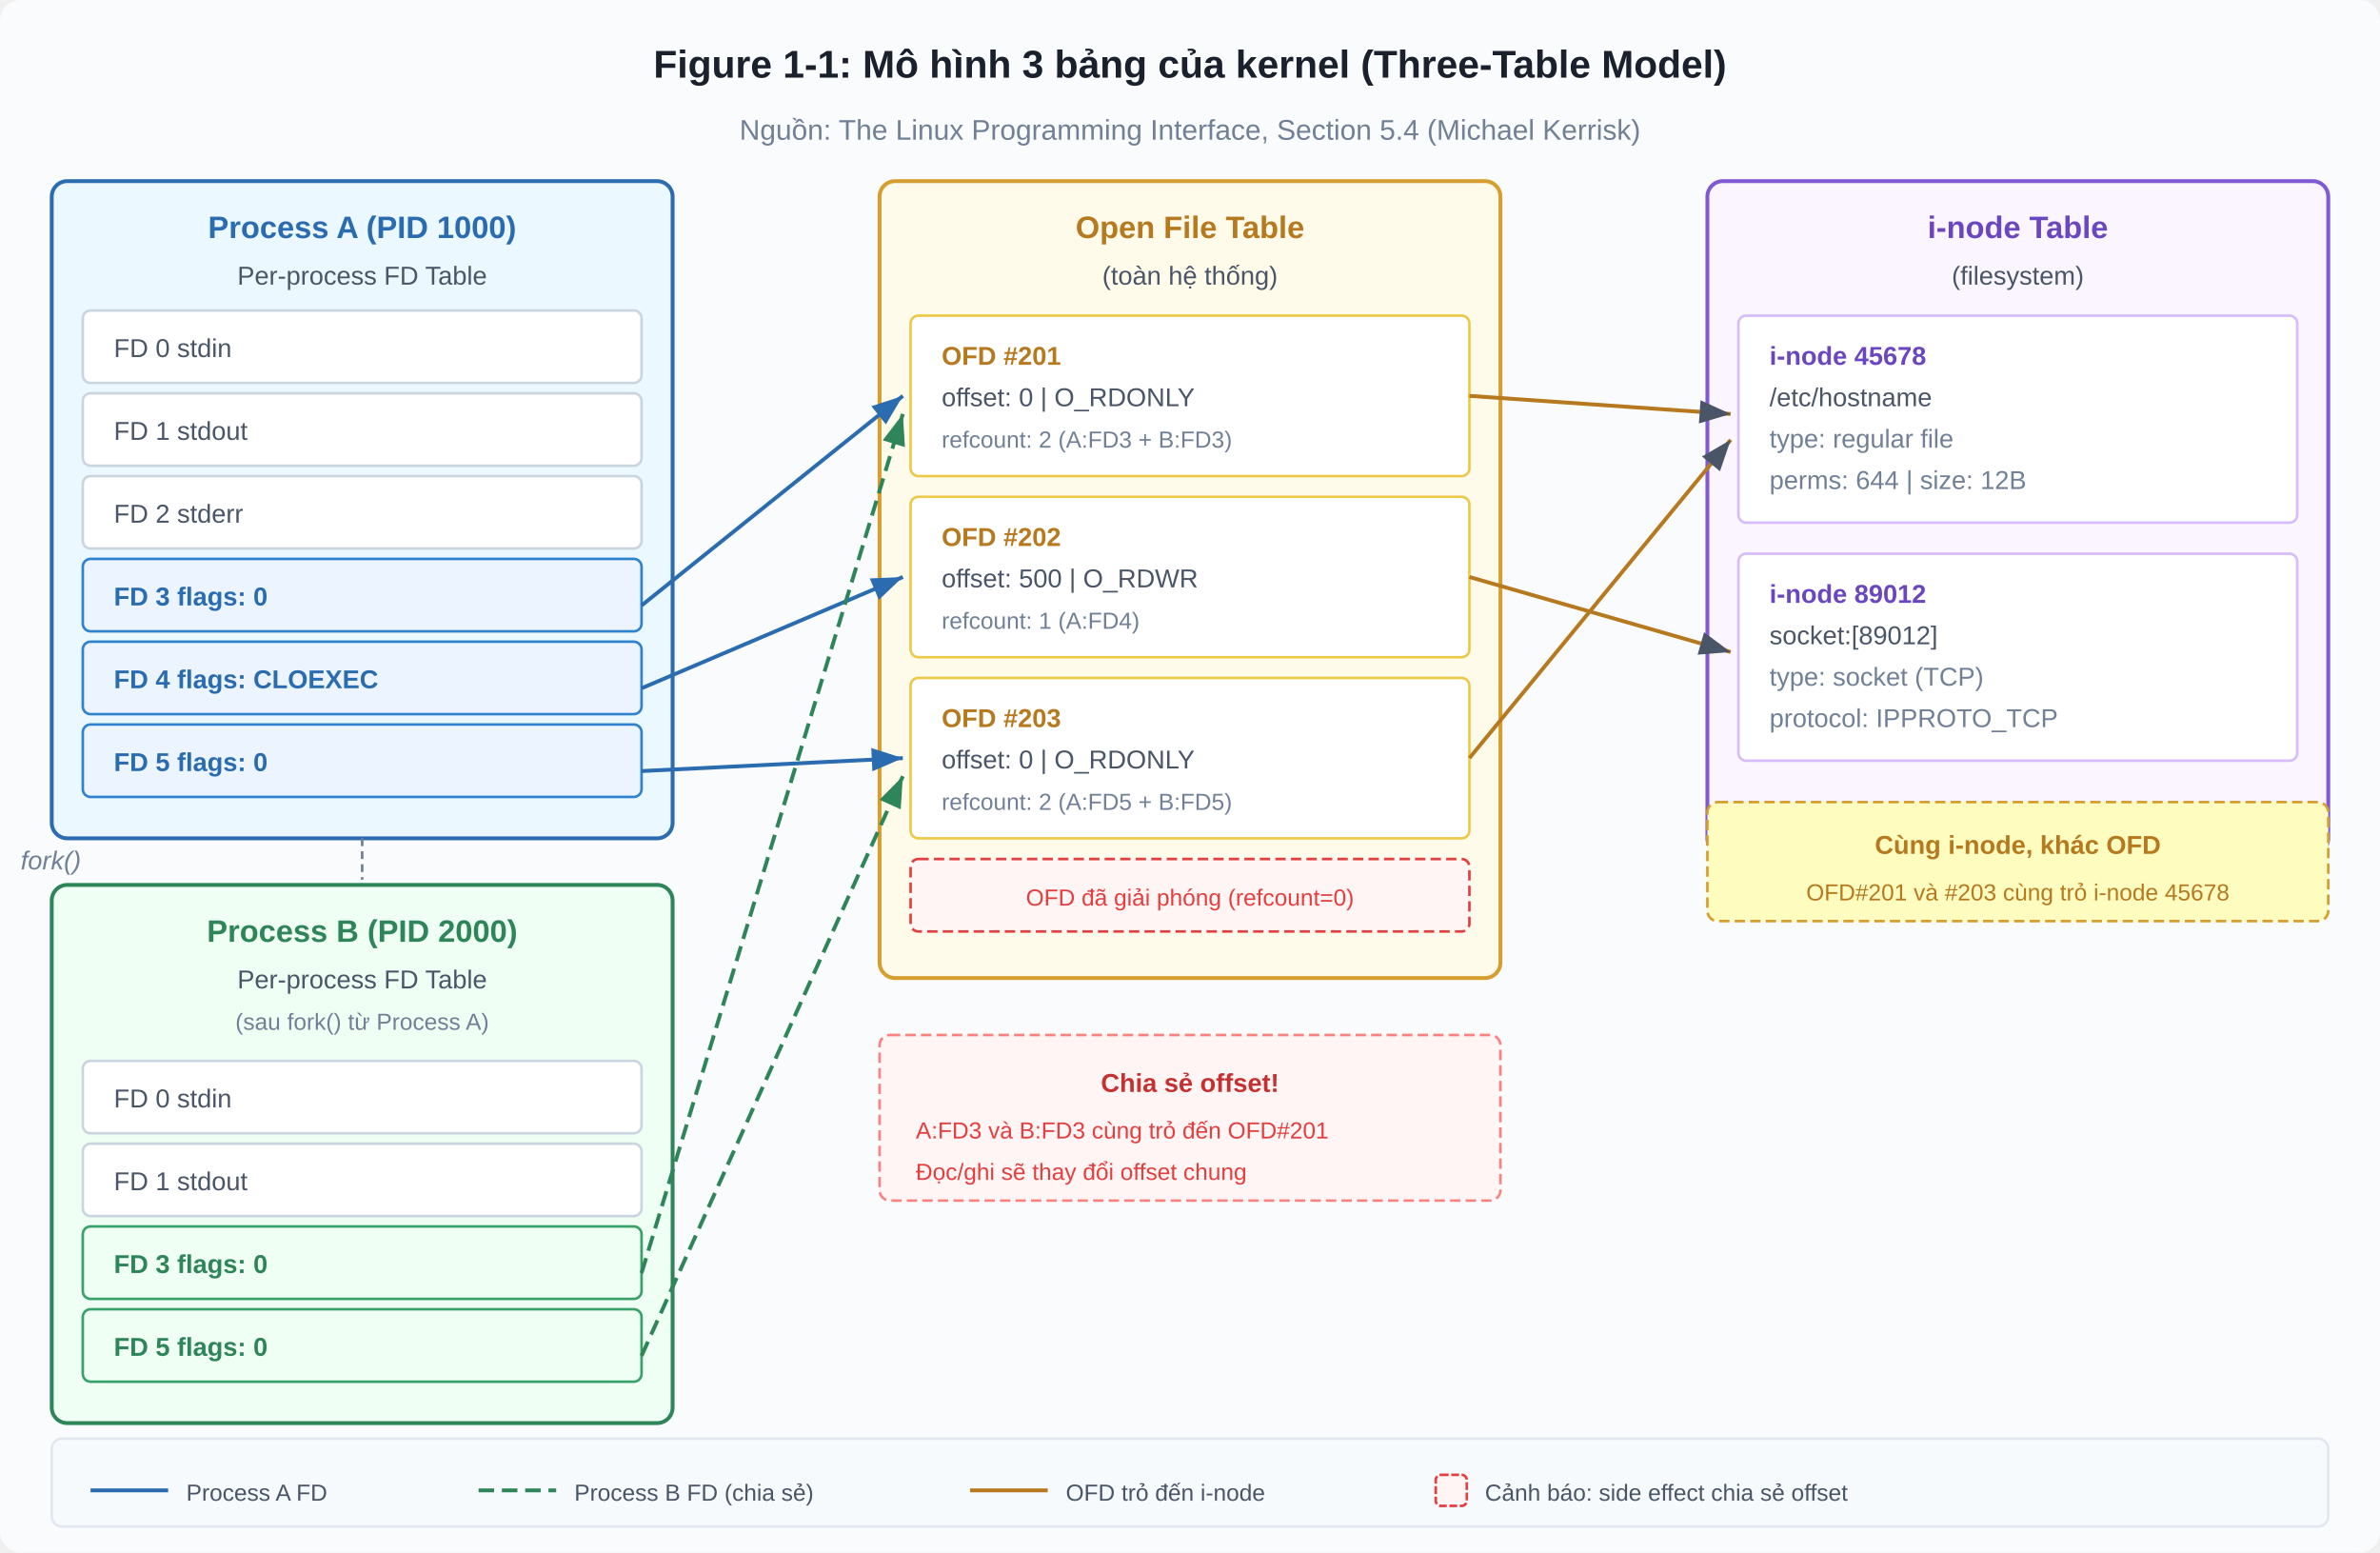
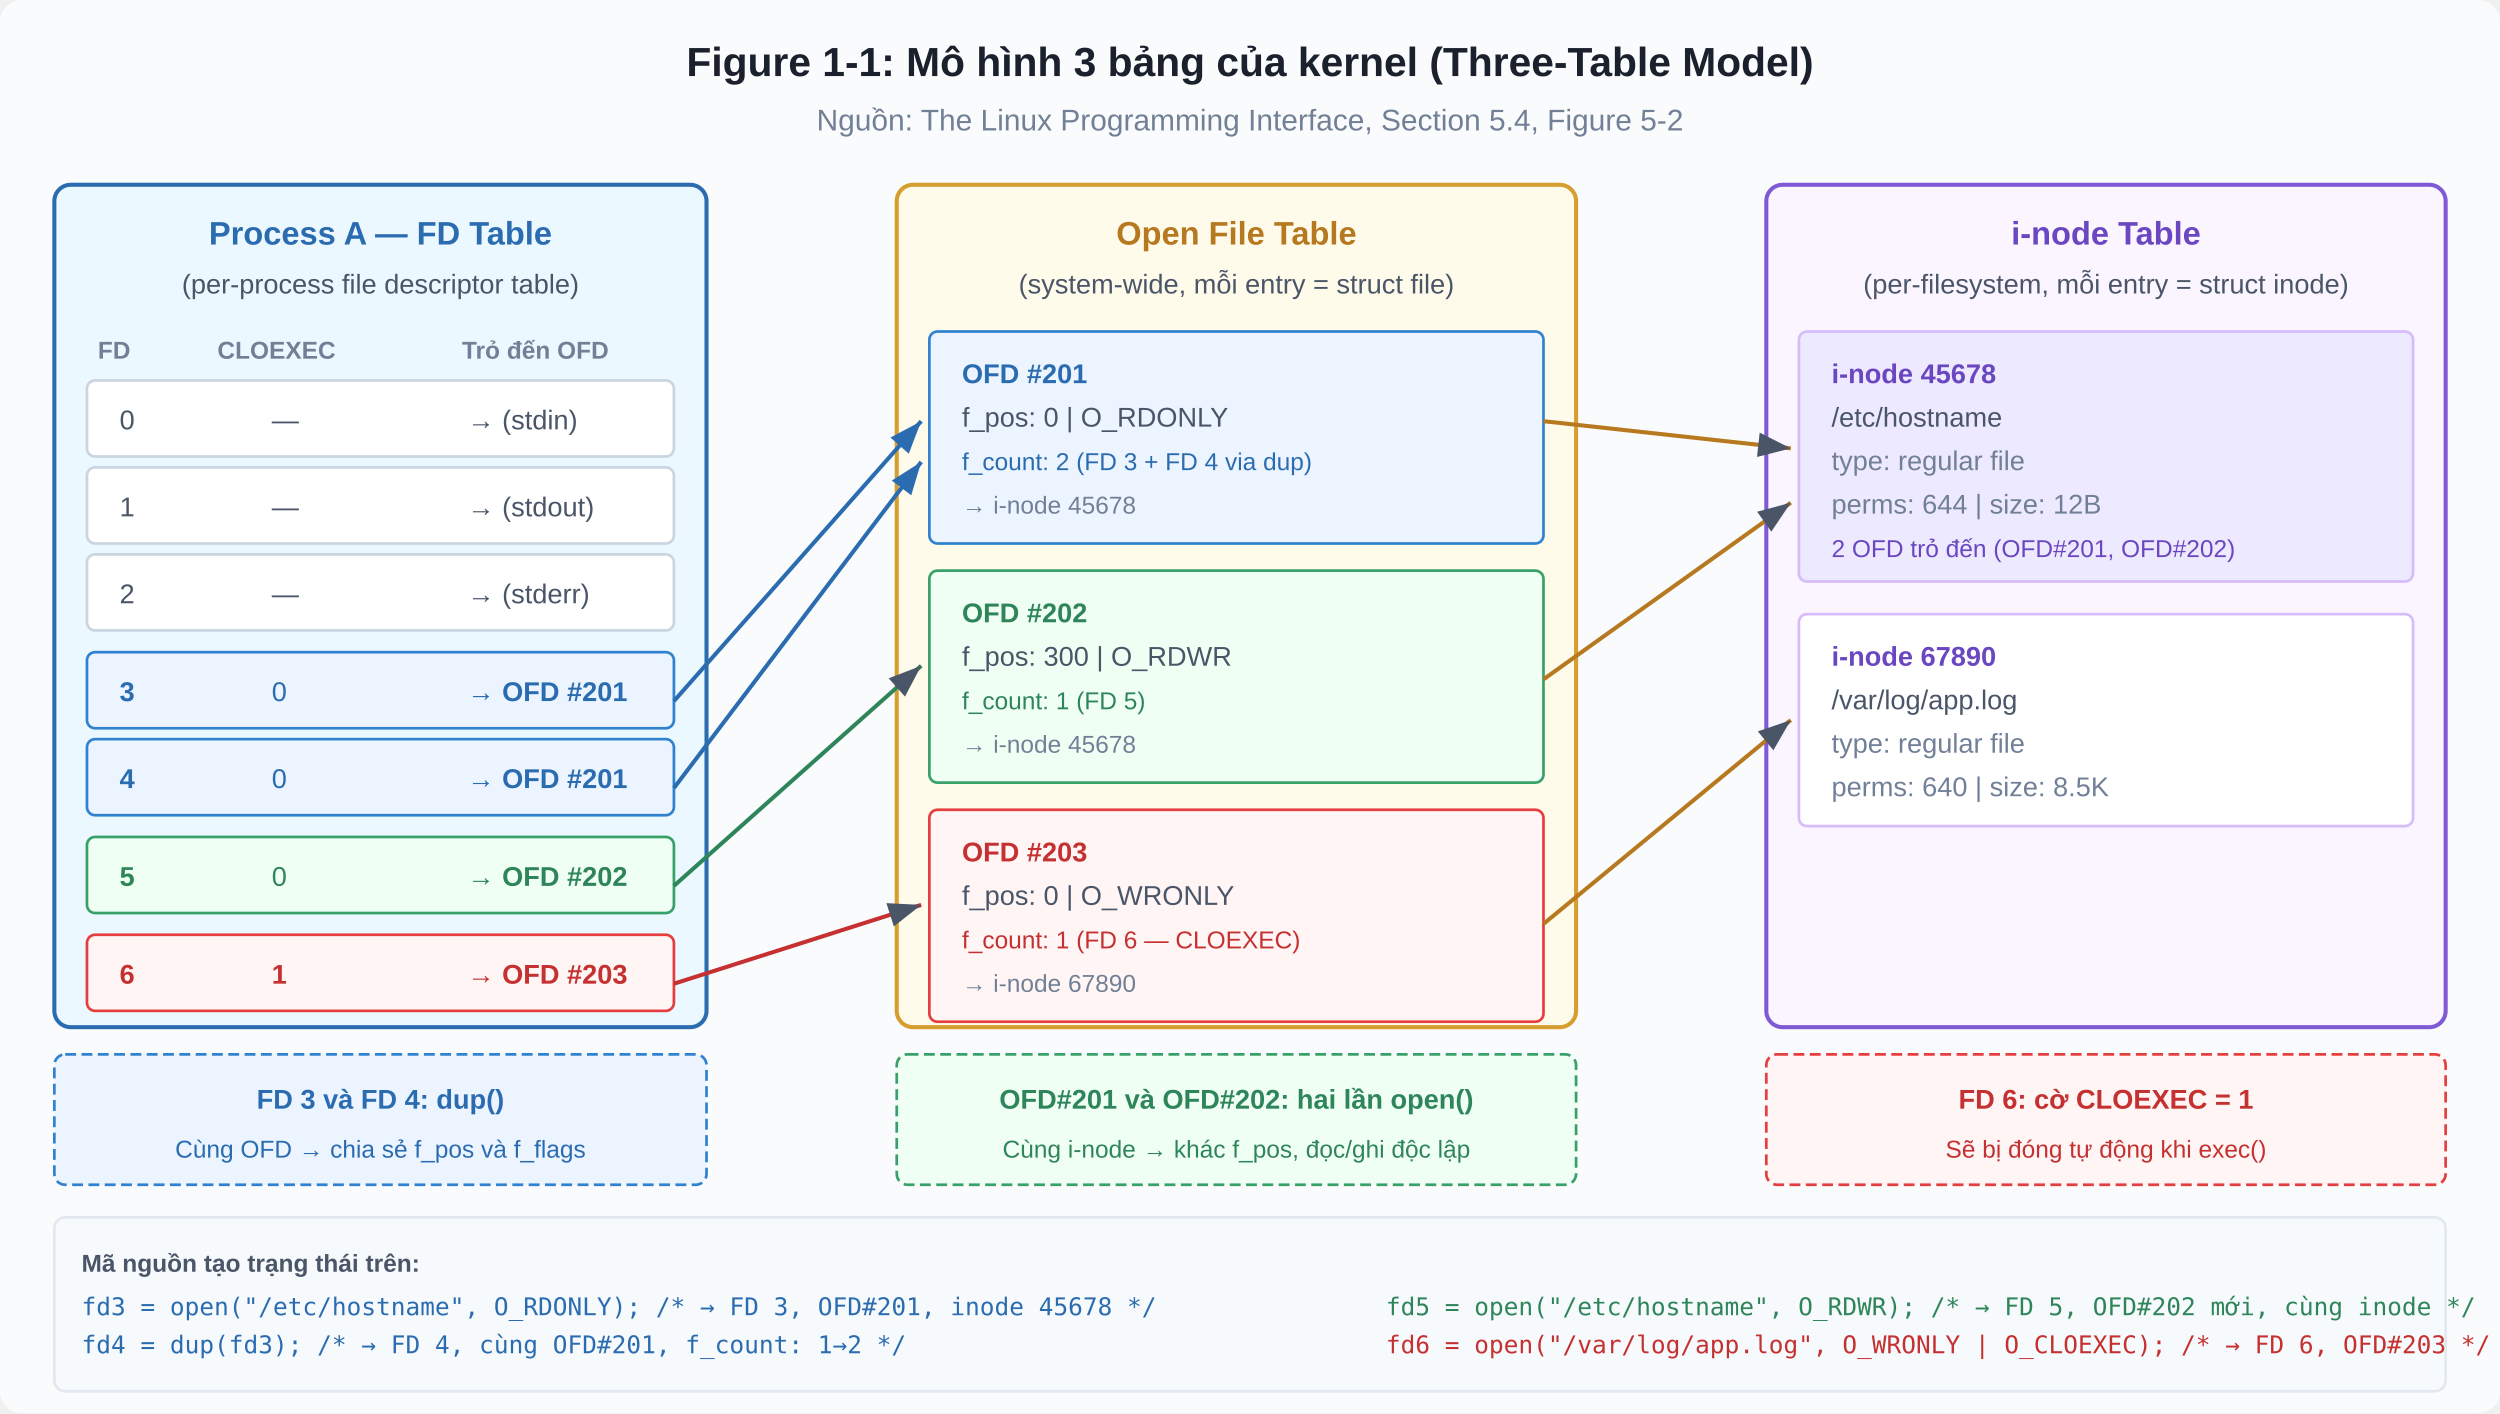
- <svg xmlns="http://www.w3.org/2000/svg" viewBox="0 0 920 600" font-family="Segoe UI, Arial, sans-serif">
+ <svg xmlns="http://www.w3.org/2000/svg" viewBox="0 0 920 520" font-family="Segoe UI, Arial, sans-serif">
  <defs>
    <marker id="arrow" markerWidth="8" markerHeight="6" refX="8" refY="3" orient="auto">
      <path d="M0,0 L8,3 L0,6 Z" fill="#4A5568" />
    </marker>
    <marker id="arrow-blue" markerWidth="8" markerHeight="6" refX="8" refY="3" orient="auto">
      <path d="M0,0 L8,3 L0,6 Z" fill="#2B6CB0" />
    </marker>
-     <marker id="arrow-teal" markerWidth="8" markerHeight="6" refX="8" refY="3" orient="auto">
-       <path d="M0,0 L8,3 L0,6 Z" fill="#2F855A" />
+     <marker id="arrow-purple" markerWidth="8" markerHeight="6" refX="8" refY="3" orient="auto">
+       <path d="M0,0 L8,3 L0,6 Z" fill="#6B46C1" />
    </marker>
  </defs>
-   <rect width="920" height="600" fill="#FAFBFC" rx="8" />
-   <text x="460" y="30" text-anchor="middle" font-size="15" font-weight="bold" fill="#1A202C">Figure 1-1: Mô hình 3 bảng của kernel (Three-Table Model)</text>
-   <text x="460" y="54" text-anchor="middle" font-size="11" fill="#718096">Nguồn: The Linux Programming Interface, Section 5.4 (Michael Kerrisk)</text>
-   <rect x="20" y="70" width="240" height="254" fill="#EBF8FF" stroke="#2B6CB0" stroke-width="1.5" rx="6" />
-   <text x="140" y="92" text-anchor="middle" font-size="12" font-weight="bold" fill="#2B6CB0">Process A (PID 1000)</text>
-   <text x="140" y="110" text-anchor="middle" font-size="10" fill="#4A5568">Per-process FD Table</text>
-   <rect x="32" y="120" width="216" height="28" fill="#fff" stroke="#CBD5E0" rx="3" />
-   <text x="44" y="138" font-size="10" fill="#4A5568">FD 0  stdin</text>
-   <rect x="32" y="152" width="216" height="28" fill="#fff" stroke="#CBD5E0" rx="3" />
-   <text x="44" y="170" font-size="10" fill="#4A5568">FD 1  stdout</text>
-   <rect x="32" y="184" width="216" height="28" fill="#fff" stroke="#CBD5E0" rx="3" />
-   <text x="44" y="202" font-size="10" fill="#4A5568">FD 2  stderr</text>
-   <rect x="32" y="216" width="216" height="28" fill="#EBF4FF" stroke="#3182CE" rx="3" />
-   <text x="44" y="234" font-size="10" font-weight="bold" fill="#2B6CB0">FD 3  flags: 0</text>
-   <rect x="32" y="248" width="216" height="28" fill="#EBF4FF" stroke="#3182CE" rx="3" />
-   <text x="44" y="266" font-size="10" font-weight="bold" fill="#2B6CB0">FD 4  flags: CLOEXEC</text>
-   <rect x="32" y="280" width="216" height="28" fill="#EBF4FF" stroke="#3182CE" rx="3" />
-   <text x="44" y="298" font-size="10" font-weight="bold" fill="#2B6CB0">FD 5  flags: 0</text>
-   <rect x="20" y="342" width="240" height="208" fill="#F0FFF4" stroke="#2F855A" stroke-width="1.5" rx="6" />
-   <text x="140" y="364" text-anchor="middle" font-size="12" font-weight="bold" fill="#2F855A">Process B (PID 2000)</text>
-   <text x="140" y="382" text-anchor="middle" font-size="10" fill="#4A5568">Per-process FD Table</text>
-   <text x="140" y="398" text-anchor="middle" font-size="9" fill="#718096">(sau fork() từ Process A)</text>
-   <rect x="32" y="410" width="216" height="28" fill="#fff" stroke="#CBD5E0" rx="3" />
-   <text x="44" y="428" font-size="10" fill="#4A5568">FD 0  stdin</text>
-   <rect x="32" y="442" width="216" height="28" fill="#fff" stroke="#CBD5E0" rx="3" />
-   <text x="44" y="460" font-size="10" fill="#4A5568">FD 1  stdout</text>
-   <rect x="32" y="474" width="216" height="28" fill="#F0FFF4" stroke="#38A169" rx="3" />
-   <text x="44" y="492" font-size="10" font-weight="bold" fill="#2F855A">FD 3  flags: 0</text>
-   <rect x="32" y="506" width="216" height="28" fill="#F0FFF4" stroke="#38A169" rx="3" />
-   <text x="44" y="524" font-size="10" font-weight="bold" fill="#2F855A">FD 5  flags: 0</text>
-   <rect x="340" y="70" width="240" height="308" fill="#FFFBEB" stroke="#D69E2E" stroke-width="1.5" rx="6" />
-   <text x="460" y="92" text-anchor="middle" font-size="12" font-weight="bold" fill="#B7791F">Open File Table</text>
-   <text x="460" y="110" text-anchor="middle" font-size="10" fill="#4A5568">(toàn hệ thống)</text>
-   <rect x="352" y="122" width="216" height="62" fill="#fff" stroke="#ECC94B" rx="3" />
-   <text x="364" y="141" font-size="10" font-weight="bold" fill="#B7791F">OFD #201</text>
-   <text x="364" y="157" font-size="10" fill="#4A5568">offset: 0 | O_RDONLY</text>
-   <text x="364" y="173" font-size="9" fill="#718096">refcount: 2 (A:FD3 + B:FD3)</text>
-   <rect x="352" y="192" width="216" height="62" fill="#fff" stroke="#ECC94B" rx="3" />
-   <text x="364" y="211" font-size="10" font-weight="bold" fill="#B7791F">OFD #202</text>
-   <text x="364" y="227" font-size="10" fill="#4A5568">offset: 500 | O_RDWR</text>
-   <text x="364" y="243" font-size="9" fill="#718096">refcount: 1 (A:FD4)</text>
-   <rect x="352" y="262" width="216" height="62" fill="#fff" stroke="#ECC94B" rx="3" />
-   <text x="364" y="281" font-size="10" font-weight="bold" fill="#B7791F">OFD #203</text>
-   <text x="364" y="297" font-size="10" fill="#4A5568">offset: 0 | O_RDONLY</text>
-   <text x="364" y="313" font-size="9" fill="#718096">refcount: 2 (A:FD5 + B:FD5)</text>
-   <rect x="352" y="332" width="216" height="28" fill="#FFF5F5" stroke="#E53E3E" rx="3" stroke-dasharray="4,2" />
-   <text x="460" y="350" text-anchor="middle" font-size="9" fill="#E53E3E">OFD đã giải phóng (refcount=0)</text>
-   <rect x="660" y="70" width="240" height="260" fill="#FAF5FF" stroke="#805AD5" stroke-width="1.5" rx="6" />
-   <text x="780" y="92" text-anchor="middle" font-size="12" font-weight="bold" fill="#6B46C1">i-node Table</text>
-   <text x="780" y="110" text-anchor="middle" font-size="10" fill="#4A5568">(filesystem)</text>
-   <rect x="672" y="122" width="216" height="80" fill="#fff" stroke="#D6BCFA" rx="3" />
-   <text x="684" y="141" font-size="10" font-weight="bold" fill="#6B46C1">i-node 45678</text>
-   <text x="684" y="157" font-size="10" fill="#4A5568">/etc/hostname</text>
-   <text x="684" y="173" font-size="10" fill="#718096">type: regular file</text>
-   <text x="684" y="189" font-size="10" fill="#718096">perms: 644 | size: 12B</text>
-   <rect x="672" y="214" width="216" height="80" fill="#fff" stroke="#D6BCFA" rx="3" />
-   <text x="684" y="233" font-size="10" font-weight="bold" fill="#6B46C1">i-node 89012</text>
-   <text x="684" y="249" font-size="10" fill="#4A5568">socket:[89012]</text>
-   <text x="684" y="265" font-size="10" fill="#718096">type: socket (TCP)</text>
-   <text x="684" y="281" font-size="10" fill="#718096">protocol: IPPROTO_TCP</text>
-   <line x1="248" y1="234" x2="349" y2="153" stroke="#2B6CB0" stroke-width="1.5" marker-end="url(#arrow-blue)" />
-   <line x1="248" y1="266" x2="349" y2="223" stroke="#2B6CB0" stroke-width="1.5" marker-end="url(#arrow-blue)" />
-   <line x1="248" y1="298" x2="349" y2="293" stroke="#2B6CB0" stroke-width="1.5" marker-end="url(#arrow-blue)" />
-   <line x1="248" y1="492" x2="349" y2="160" stroke="#2F855A" stroke-width="1.5" marker-end="url(#arrow-teal)" stroke-dasharray="6,3" />
-   <line x1="248" y1="524" x2="349" y2="300" stroke="#2F855A" stroke-width="1.5" marker-end="url(#arrow-teal)" stroke-dasharray="6,3" />
-   <line x1="568" y1="153" x2="669" y2="160" stroke="#B7791F" stroke-width="1.5" marker-end="url(#arrow)" />
-   <line x1="568" y1="223" x2="669" y2="252" stroke="#B7791F" stroke-width="1.5" marker-end="url(#arrow)" />
-   <line x1="568" y1="293" x2="669" y2="170" stroke="#B7791F" stroke-width="1.5" marker-end="url(#arrow)" />
-   <text x="8" y="336" font-size="10" fill="#718096" font-style="italic">fork()</text>
-   <line x1="140" y1="324" x2="140" y2="340" stroke="#718096" stroke-width="1" stroke-dasharray="3,2" />
-   <rect x="340" y="400" width="240" height="64" fill="#FFF5F5" stroke="#FC8181" rx="4" stroke-dasharray="4,2" />
-   <text x="460" y="422" text-anchor="middle" font-size="10" font-weight="bold" fill="#C53030">Chia sẻ offset!</text>
-   <text x="354" y="440" font-size="9" fill="#E53E3E">A:FD3 và B:FD3 cùng trỏ đến OFD#201</text>
-   <text x="354" y="456" font-size="9" fill="#E53E3E">Đọc/ghi sẽ thay đổi offset chung</text>
-   <rect x="660" y="310" width="240" height="46" fill="#FEFCBF" stroke="#D69E2E" rx="4" stroke-dasharray="4,2" />
-   <text x="780" y="330" text-anchor="middle" font-size="10" font-weight="bold" fill="#B7791F">Cùng i-node, khác OFD</text>
-   <text x="780" y="348" text-anchor="middle" font-size="9" fill="#B7791F">OFD#201 và #203 cùng trỏ i-node 45678</text>
-   <rect x="20" y="556" width="880" height="34" fill="#F7FAFC" stroke="#E2E8F0" rx="4" />
-   <line x1="35" y1="576" x2="65" y2="576" stroke="#2B6CB0" stroke-width="1.5" />
-   <text x="72" y="580" font-size="9" fill="#4A5568">Process A FD</text>
-   <line x1="185" y1="576" x2="215" y2="576" stroke="#2F855A" stroke-width="1.5" stroke-dasharray="6,3" />
-   <text x="222" y="580" font-size="9" fill="#4A5568">Process B FD (chia sẻ)</text>
-   <line x1="375" y1="576" x2="405" y2="576" stroke="#B7791F" stroke-width="1.5" />
-   <text x="412" y="580" font-size="9" fill="#4A5568">OFD trỏ đến i-node</text>
-   <rect x="555" y="570" width="12" height="12" fill="#FFF5F5" stroke="#E53E3E" rx="2" stroke-dasharray="3,1" />
-   <text x="574" y="580" font-size="9" fill="#4A5568">Cảnh báo: side effect chia sẻ offset</text>
+   <rect width="920" height="520" fill="#FAFBFC" rx="8" />
+   <text x="460" y="28" text-anchor="middle" font-size="15" font-weight="bold" fill="#1A202C">Figure 1-1: Mô hình 3 bảng của kernel (Three-Table Model)</text>
+   <text x="460" y="48" text-anchor="middle" font-size="11" fill="#718096">Nguồn: The Linux Programming Interface, Section 5.4, Figure 5-2</text>
+   <rect x="20" y="68" width="240" height="310" fill="#EBF8FF" stroke="#2B6CB0" stroke-width="1.5" rx="6" />
+   <text x="140" y="90" text-anchor="middle" font-size="12" font-weight="bold" fill="#2B6CB0">Process A — FD Table</text>
+   <text x="140" y="108" text-anchor="middle" font-size="10" fill="#4A5568">(per-process file descriptor table)</text>
+   <text x="36" y="132" font-size="9" font-weight="bold" fill="#718096">FD</text>
+   <text x="80" y="132" font-size="9" font-weight="bold" fill="#718096">CLOEXEC</text>
+   <text x="170" y="132" font-size="9" font-weight="bold" fill="#718096">Trỏ đến OFD</text>
+   <rect x="32" y="140" width="216" height="28" fill="#fff" stroke="#CBD5E0" rx="3" />
+   <text x="44" y="158" font-size="10" fill="#4A5568">0</text>
+   <text x="100" y="158" font-size="10" fill="#4A5568">—</text>
+   <text x="172" y="158" font-size="10" fill="#4A5568">→ (stdin)</text>
+   <rect x="32" y="172" width="216" height="28" fill="#fff" stroke="#CBD5E0" rx="3" />
+   <text x="44" y="190" font-size="10" fill="#4A5568">1</text>
+   <text x="100" y="190" font-size="10" fill="#4A5568">—</text>
+   <text x="172" y="190" font-size="10" fill="#4A5568">→ (stdout)</text>
+   <rect x="32" y="204" width="216" height="28" fill="#fff" stroke="#CBD5E0" rx="3" />
+   <text x="44" y="222" font-size="10" fill="#4A5568">2</text>
+   <text x="100" y="222" font-size="10" fill="#4A5568">—</text>
+   <text x="172" y="222" font-size="10" fill="#4A5568">→ (stderr)</text>
+   <rect x="32" y="240" width="216" height="28" fill="#EBF4FF" stroke="#3182CE" rx="3" />
+   <text x="44" y="258" font-size="10" font-weight="bold" fill="#2B6CB0">3</text>
+   <text x="100" y="258" font-size="10" fill="#2B6CB0">0</text>
+   <text x="172" y="258" font-size="10" font-weight="bold" fill="#2B6CB0">→ OFD #201</text>
+   <rect x="32" y="272" width="216" height="28" fill="#EBF4FF" stroke="#3182CE" rx="3" />
+   <text x="44" y="290" font-size="10" font-weight="bold" fill="#2B6CB0">4</text>
+   <text x="100" y="290" font-size="10" fill="#2B6CB0">0</text>
+   <text x="172" y="290" font-size="10" font-weight="bold" fill="#2B6CB0">→ OFD #201</text>
+   <rect x="32" y="308" width="216" height="28" fill="#F0FFF4" stroke="#38A169" rx="3" />
+   <text x="44" y="326" font-size="10" font-weight="bold" fill="#2F855A">5</text>
+   <text x="100" y="326" font-size="10" fill="#2F855A">0</text>
+   <text x="172" y="326" font-size="10" font-weight="bold" fill="#2F855A">→ OFD #202</text>
+   <rect x="32" y="344" width="216" height="28" fill="#FFF5F5" stroke="#E53E3E" rx="3" />
+   <text x="44" y="362" font-size="10" font-weight="bold" fill="#C53030">6</text>
+   <text x="100" y="362" font-size="10" font-weight="bold" fill="#C53030">1</text>
+   <text x="172" y="362" font-size="10" font-weight="bold" fill="#C53030">→ OFD #203</text>
+   <rect x="330" y="68" width="250" height="310" fill="#FFFBEB" stroke="#D69E2E" stroke-width="1.5" rx="6" />
+   <text x="455" y="90" text-anchor="middle" font-size="12" font-weight="bold" fill="#B7791F">Open File Table</text>
+   <text x="455" y="108" text-anchor="middle" font-size="10" fill="#4A5568">(system-wide, mỗi entry = struct file)</text>
+   <rect x="342" y="122" width="226" height="78" fill="#EBF4FF" stroke="#3182CE" rx="3" />
+   <text x="354" y="141" font-size="10" font-weight="bold" fill="#2B6CB0">OFD #201</text>
+   <text x="354" y="157" font-size="10" fill="#4A5568">f_pos: 0 | O_RDONLY</text>
+   <text x="354" y="173" font-size="9" fill="#2B6CB0">f_count: 2 (FD 3 + FD 4 via dup)</text>
+   <text x="354" y="189" font-size="9" fill="#718096">→ i-node 45678</text>
+   <rect x="342" y="210" width="226" height="78" fill="#F0FFF4" stroke="#38A169" rx="3" />
+   <text x="354" y="229" font-size="10" font-weight="bold" fill="#2F855A">OFD #202</text>
+   <text x="354" y="245" font-size="10" fill="#4A5568">f_pos: 300 | O_RDWR</text>
+   <text x="354" y="261" font-size="9" fill="#2F855A">f_count: 1 (FD 5)</text>
+   <text x="354" y="277" font-size="9" fill="#718096">→ i-node 45678</text>
+   <rect x="342" y="298" width="226" height="78" fill="#FFF5F5" stroke="#E53E3E" rx="3" />
+   <text x="354" y="317" font-size="10" font-weight="bold" fill="#C53030">OFD #203</text>
+   <text x="354" y="333" font-size="10" fill="#4A5568">f_pos: 0 | O_WRONLY</text>
+   <text x="354" y="349" font-size="9" fill="#C53030">f_count: 1 (FD 6 — CLOEXEC)</text>
+   <text x="354" y="365" font-size="9" fill="#718096">→ i-node 67890</text>
+   <rect x="650" y="68" width="250" height="310" fill="#FAF5FF" stroke="#805AD5" stroke-width="1.5" rx="6" />
+   <text x="775" y="90" text-anchor="middle" font-size="12" font-weight="bold" fill="#6B46C1">i-node Table</text>
+   <text x="775" y="108" text-anchor="middle" font-size="10" fill="#4A5568">(per-filesystem, mỗi entry = struct inode)</text>
+   <rect x="662" y="122" width="226" height="92" fill="#EDE9FE" stroke="#D6BCFA" rx="3" />
+   <text x="674" y="141" font-size="10" font-weight="bold" fill="#6B46C1">i-node 45678</text>
+   <text x="674" y="157" font-size="10" fill="#4A5568">/etc/hostname</text>
+   <text x="674" y="173" font-size="10" fill="#718096">type: regular file</text>
+   <text x="674" y="189" font-size="10" fill="#718096">perms: 644 | size: 12B</text>
+   <text x="674" y="205" font-size="9" fill="#6B46C1">2 OFD trỏ đến (OFD#201, OFD#202)</text>
+   <rect x="662" y="226" width="226" height="78" fill="#fff" stroke="#D6BCFA" rx="3" />
+   <text x="674" y="245" font-size="10" font-weight="bold" fill="#6B46C1">i-node 67890</text>
+   <text x="674" y="261" font-size="10" fill="#4A5568">/var/log/app.log</text>
+   <text x="674" y="277" font-size="10" fill="#718096">type: regular file</text>
+   <text x="674" y="293" font-size="10" fill="#718096">perms: 640 | size: 8.5K</text>
+   <line x1="248" y1="258" x2="339" y2="155" stroke="#2B6CB0" stroke-width="1.5" marker-end="url(#arrow-blue)" />
+   <line x1="248" y1="290" x2="339" y2="170" stroke="#2B6CB0" stroke-width="1.5" marker-end="url(#arrow-blue)" />
+   <line x1="248" y1="326" x2="339" y2="245" stroke="#2F855A" stroke-width="1.5" marker-end="url(#arrow)" />
+   <line x1="248" y1="362" x2="339" y2="333" stroke="#C53030" stroke-width="1.5" marker-end="url(#arrow)" />
+   <line x1="568" y1="155" x2="659" y2="165" stroke="#B7791F" stroke-width="1.5" marker-end="url(#arrow)" />
+   <line x1="568" y1="250" x2="659" y2="185" stroke="#B7791F" stroke-width="1.5" marker-end="url(#arrow)" />
+   <line x1="568" y1="340" x2="659" y2="265" stroke="#B7791F" stroke-width="1.5" marker-end="url(#arrow)" />
+   <rect x="20" y="388" width="240" height="48" fill="#EBF4FF" stroke="#3182CE" rx="4" stroke-dasharray="4,2" />
+   <text x="140" y="408" text-anchor="middle" font-size="10" font-weight="bold" fill="#2B6CB0">FD 3 và FD 4: dup()</text>
+   <text x="140" y="426" text-anchor="middle" font-size="9" fill="#2B6CB0">Cùng OFD → chia sẻ f_pos và f_flags</text>
+   <rect x="330" y="388" width="250" height="48" fill="#F0FFF4" stroke="#38A169" rx="4" stroke-dasharray="4,2" />
+   <text x="455" y="408" text-anchor="middle" font-size="10" font-weight="bold" fill="#2F855A">OFD#201 và OFD#202: hai lần open()</text>
+   <text x="455" y="426" text-anchor="middle" font-size="9" fill="#2F855A">Cùng i-node → khác f_pos, đọc/ghi độc lập</text>
+   <rect x="650" y="388" width="250" height="48" fill="#FFF5F5" stroke="#E53E3E" rx="4" stroke-dasharray="4,2" />
+   <text x="775" y="408" text-anchor="middle" font-size="10" font-weight="bold" fill="#C53030">FD 6: cờ CLOEXEC = 1</text>
+   <text x="775" y="426" text-anchor="middle" font-size="9" fill="#C53030">Sẽ bị đóng tự động khi exec()</text>
+   <rect x="20" y="448" width="880" height="64" fill="#F7FAFC" stroke="#E2E8F0" rx="4" />
+   <text x="30" y="468" font-size="9" font-weight="bold" fill="#4A5568">Mã nguồn tạo trạng thái trên:</text>
+   <text x="30" y="484" font-size="9" font-family="Consolas, monospace" fill="#2B6CB0">fd3 = open("/etc/hostname", O_RDONLY);        /* → FD 3, OFD#201, inode 45678 */</text>
+   <text x="30" y="498" font-size="9" font-family="Consolas, monospace" fill="#2B6CB0">fd4 = dup(fd3);                               /* → FD 4, cùng OFD#201, f_count: 1→2 */</text>
+   <text x="510" y="484" font-size="9" font-family="Consolas, monospace" fill="#2F855A">fd5 = open("/etc/hostname", O_RDWR);  /* → FD 5, OFD#202 mới, cùng inode */</text>
+   <text x="510" y="498" font-size="9" font-family="Consolas, monospace" fill="#C53030">fd6 = open("/var/log/app.log", O_WRONLY | O_CLOEXEC); /* → FD 6, OFD#203 */</text>
</svg>
